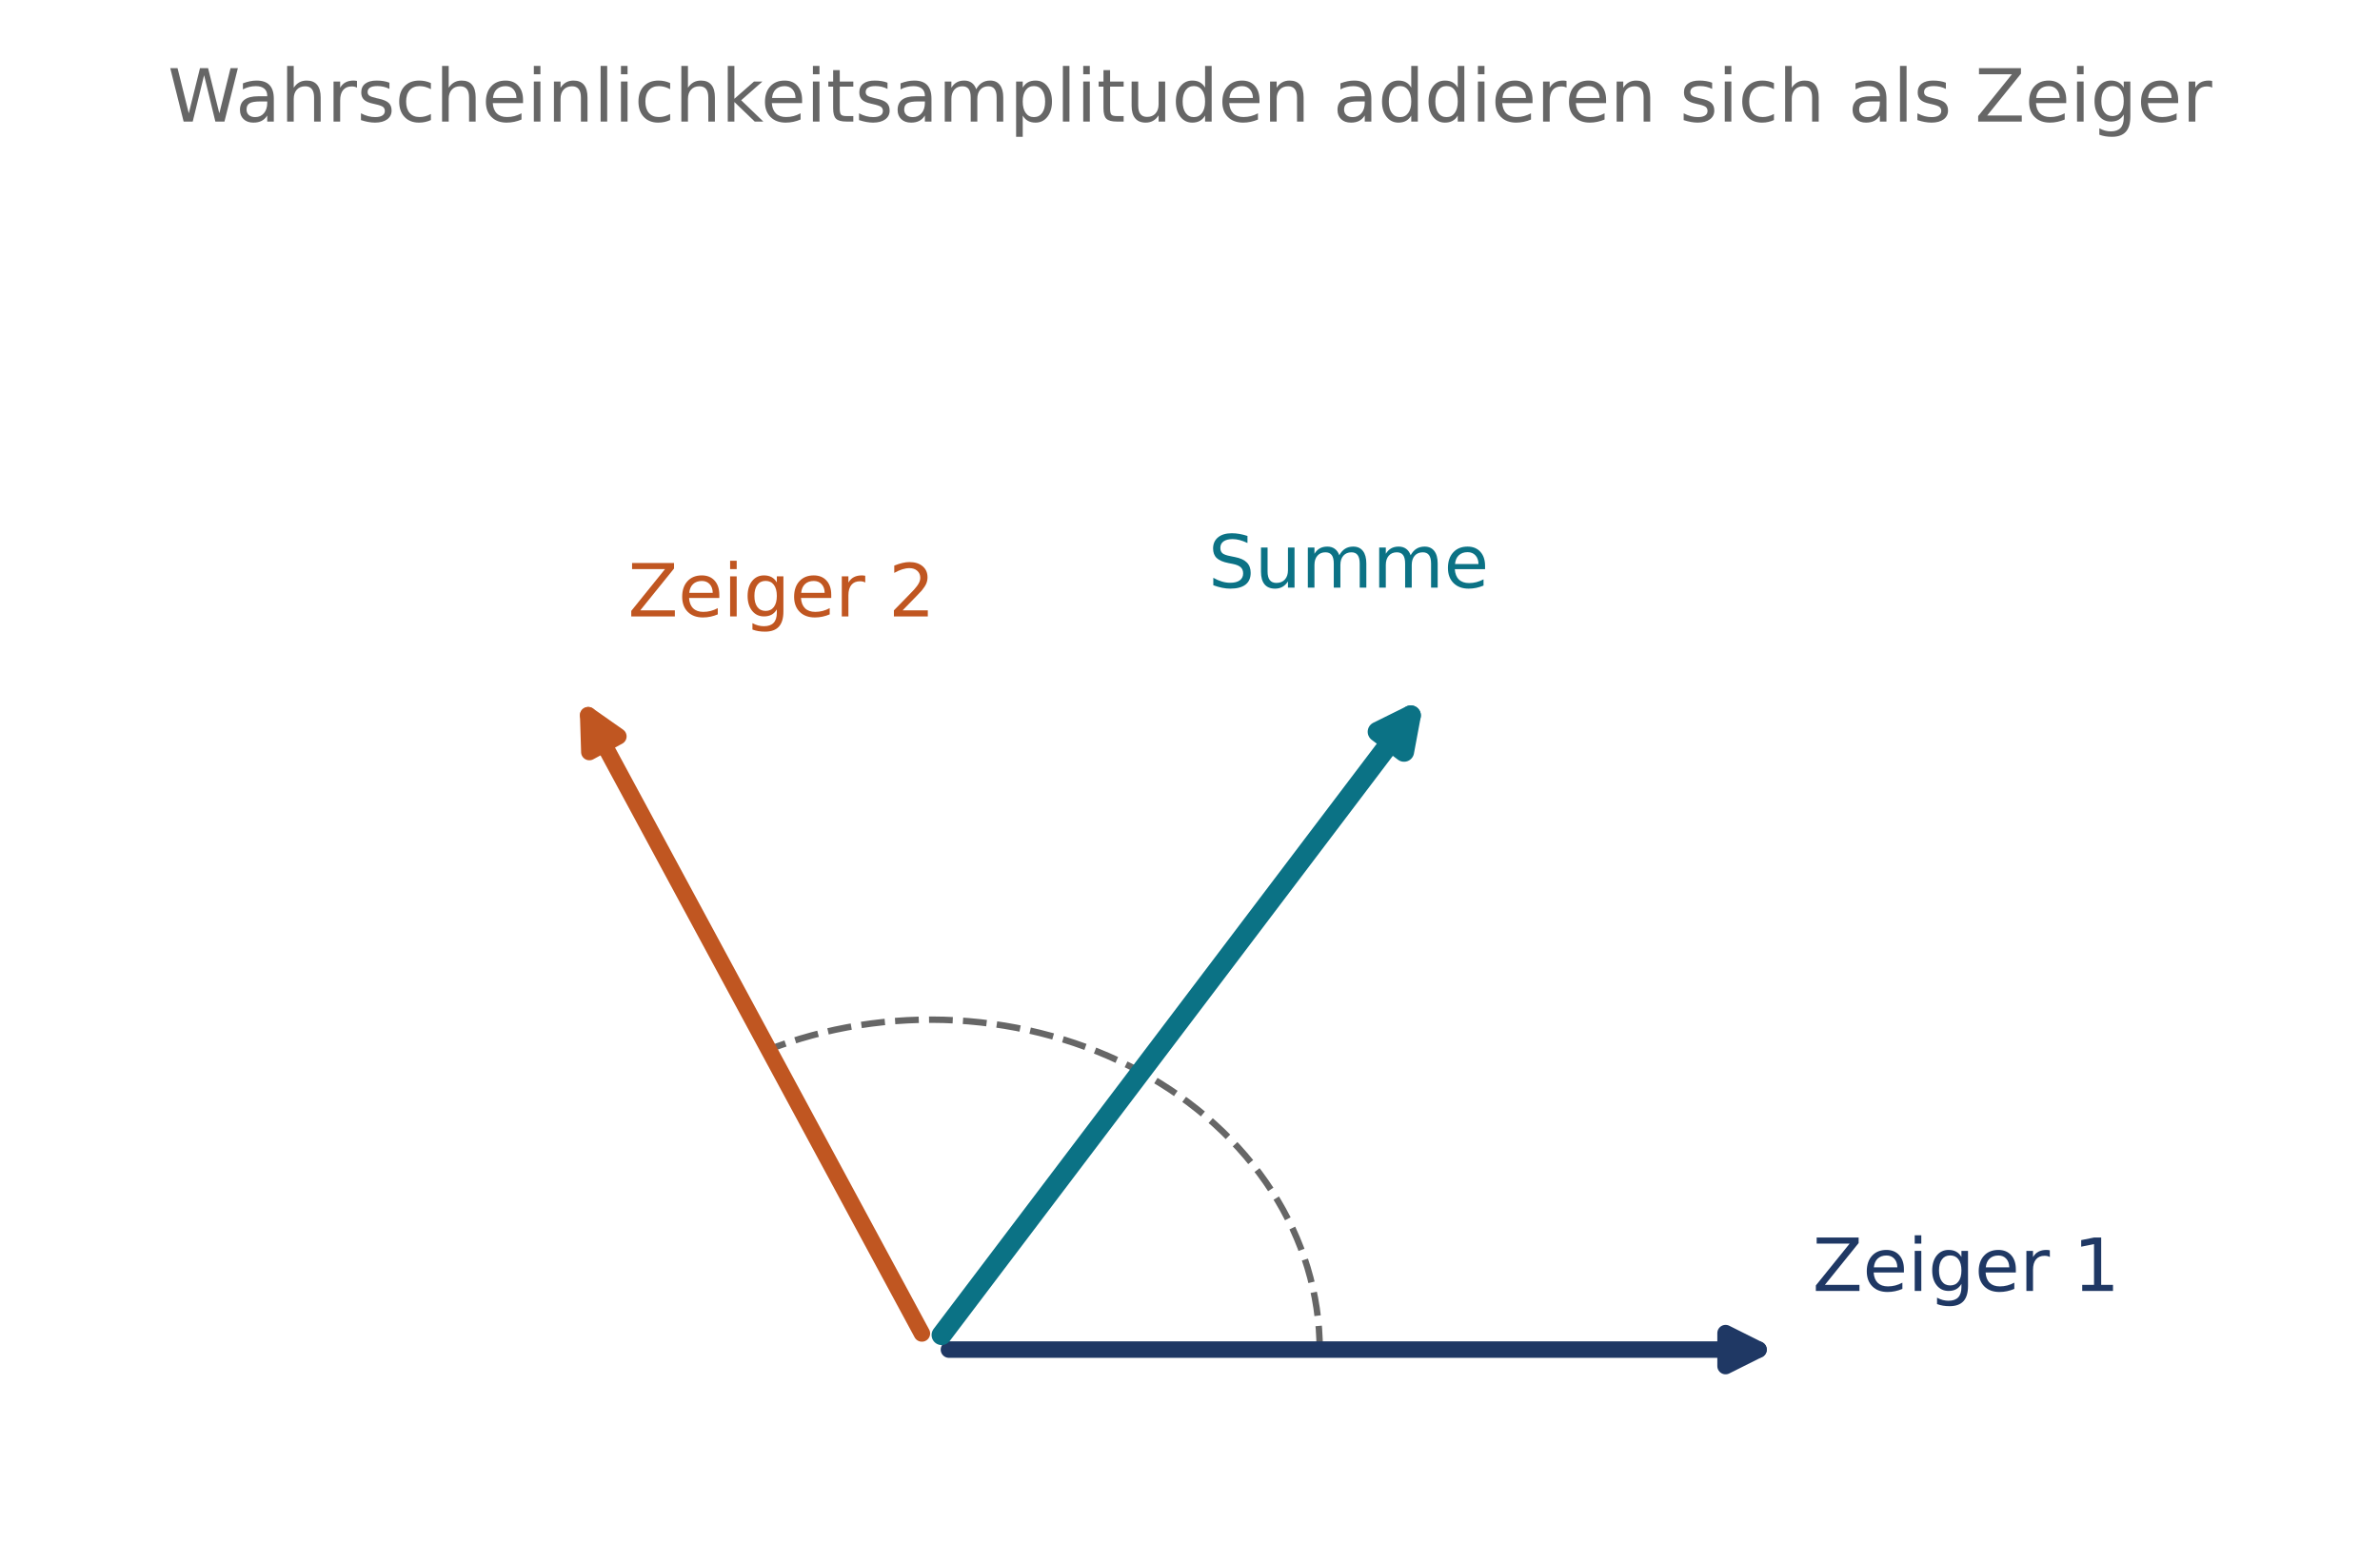
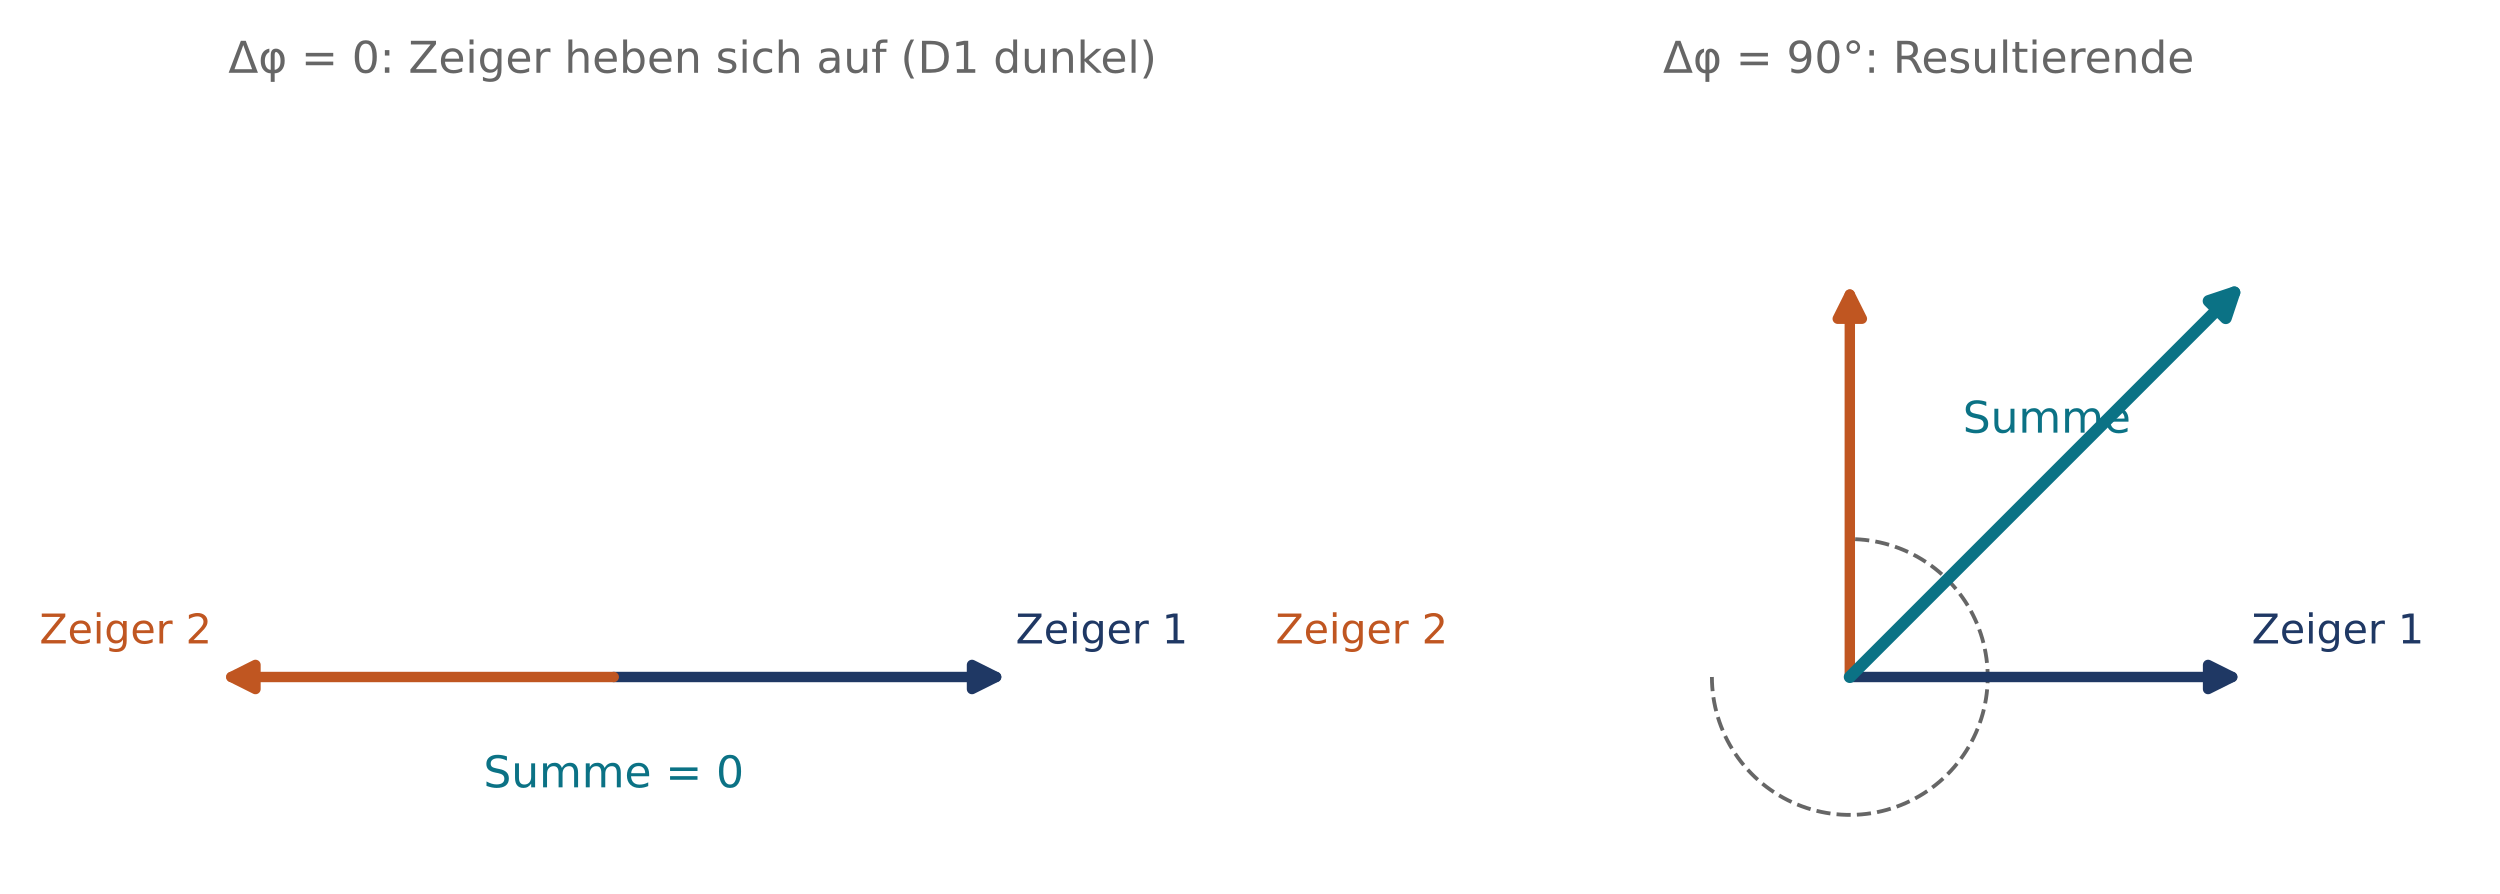
- <svg xmlns="http://www.w3.org/2000/svg" xmlns:xlink="http://www.w3.org/1999/xlink" width="259.92pt" height="170.623pt" viewBox="0 0 259.92 170.623" version="1.1">
+ <svg xmlns="http://www.w3.org/2000/svg" xmlns:xlink="http://www.w3.org/1999/xlink" width="456.16pt" height="163.079pt" viewBox="0 0 456.16 163.079" version="1.1">
  <defs>
    <style type="text/css">*{stroke-linejoin: round; stroke-linecap: butt}</style>
  </defs>
  <g id="figure_1">
    <g id="patch_1">
-       <path d="M -0 170.623  L 259.92 170.623  L 259.92 0  L -0 0  L -0 170.623  z " style="fill: none" />
+       <path d="M 0 163.079  L 456.16 163.079  L 456.16 0  L 0 0  L 0 163.079  z " style="fill: none" />
    </g>
    <g id="axes_1">
      <g id="patch_2">
-         <path d="M 144.125 147.407  C 144.125 141.348 142.323 135.386 138.886 130.074  C 135.45 124.762 130.488 120.27 124.463 117.014  C 118.437 113.759 111.539 111.844 104.41 111.448  C 97.281 111.052 90.147 112.186 83.672 114.747  " clip-path="url(#p60946eb931)" style="fill: none; stroke-dasharray: 2.59,1.12; stroke-dashoffset: 0; stroke: #666666; stroke-width: 0.7; stroke-linejoin: miter" />
+         <path d="M 86.82 123.526  C 86.82 123.526 86.82 123.526 86.82 123.526  " clip-path="url(#p01ea7395d0)" style="fill: none; stroke-dasharray: 2.59,1.12; stroke-dashoffset: 0; stroke: #666666; stroke-width: 0.7; stroke-linejoin: miter" />
      </g>
      <g id="patch_3">
-         <path d="M 103.634 147.407  Q 148.848 147.407 192.049 147.407  " style="fill: none; stroke: #1f3864; stroke-width: 1.8; stroke-linecap: round" />
-         <path d="M 188.449 145.607  L 192.049 147.407  L 188.449 149.207  z " style="fill: #1f3864; stroke: #1f3864; stroke-width: 1.8; stroke-linecap: round" />
+         <path d="M 111.983 123.526  Q 147.931 123.526 181.754 123.526  " style="fill: none; stroke: #1f3864; stroke-width: 1.9; stroke-linecap: round" />
+         <path d="M 177.354 121.326  L 181.754 123.526  L 177.354 125.726  z " style="fill: #1f3864; stroke: #1f3864; stroke-width: 1.9; stroke-linecap: round" />
      </g>
      <g id="patch_4">
-         <path d="M 100.68 145.645  Q 81.981 110.996 64.237 78.118  " style="fill: none; stroke: #c05621; stroke-width: 1.8; stroke-linecap: round" />
-         <path d="M 64.363 82.141  L 64.237 78.118  L 67.531 80.431  z " style="fill: #c05621; stroke: #c05621; stroke-width: 1.8; stroke-linecap: round" />
-       </g>
-       <g id="patch_5">
-         <path d="M 102.837 145.813  Q 129.198 110.998 154.073 78.144  " style="fill: none; stroke: #0b7285; stroke-width: 2.2; stroke-linecap: round" />
-         <path d="M 150.465 79.928  L 154.073 78.144  L 153.335 82.101  z " style="fill: #0b7285; stroke: #0b7285; stroke-width: 2.2; stroke-linecap: round" />
+         <path d="M 111.983 123.526  Q 76.036 123.526 42.213 123.526  " style="fill: none; stroke: #c05621; stroke-width: 1.9; stroke-linecap: round" />
+         <path d="M 46.613 125.726  L 42.213 123.526  L 46.613 121.326  z " style="fill: #c05621; stroke: #c05621; stroke-width: 1.9; stroke-linecap: round" />
      </g>
      <g id="text_1">
-         <g style="fill: #1f3864" transform="translate(197.9502 141.0003) scale(0.08 -0.08)">
-           <defs>
-             <path id="DejaVuSans-3d" d="M 359 4666  L 4025 4666  L 4025 4184  L 1075 531  L 4097 531  L 4097 0  L 288 0  L 288 481  L 3238 4134  L 359 4134  L 359 4666  z " transform="scale(0.015625)" />
-             <path id="DejaVuSans-48" d="M 3597 1894  L 3597 1613  L 953 1613  Q 991 1019 1311 708  Q 1631 397 2203 397  Q 2534 397 2845 478  Q 3156 559 3463 722  L 3463 178  Q 3153 47 2828 -22  Q 2503 -91 2169 -91  Q 1331 -91 842 396  Q 353 884 353 1716  Q 353 2575 817 3079  Q 1281 3584 2069 3584  Q 2775 3584 3186 3129  Q 3597 2675 3597 1894  z M 3022 2063  Q 3016 2534 2758 2815  Q 2500 3097 2075 3097  Q 1594 3097 1305 2825  Q 1016 2553 972 2059  L 3022 2063  z " transform="scale(0.015625)" />
-             <path id="DejaVuSans-4c" d="M 603 3500  L 1178 3500  L 1178 0  L 603 0  L 603 3500  z M 603 4863  L 1178 4863  L 1178 4134  L 603 4134  L 603 4863  z " transform="scale(0.015625)" />
-             <path id="DejaVuSans-4a" d="M 2906 1791  Q 2906 2416 2648 2759  Q 2391 3103 1925 3103  Q 1463 3103 1205 2759  Q 947 2416 947 1791  Q 947 1169 1205 825  Q 1463 481 1925 481  Q 2391 481 2648 825  Q 2906 1169 2906 1791  z M 3481 434  Q 3481 -459 3084 -895  Q 2688 -1331 1869 -1331  Q 1566 -1331 1297 -1286  Q 1028 -1241 775 -1147  L 775 -588  Q 1028 -725 1275 -790  Q 1522 -856 1778 -856  Q 2344 -856 2625 -561  Q 2906 -266 2906 331  L 2906 616  Q 2728 306 2450 153  Q 2172 0 1784 0  Q 1141 0 747 490  Q 353 981 353 1791  Q 353 2603 747 3093  Q 1141 3584 1784 3584  Q 2172 3584 2450 3431  Q 2728 3278 2906 2969  L 2906 3500  L 3481 3500  L 3481 434  z " transform="scale(0.015625)" />
-             <path id="DejaVuSans-55" d="M 2631 2963  Q 2534 3019 2420 3045  Q 2306 3072 2169 3072  Q 1681 3072 1420 2755  Q 1159 2438 1159 1844  L 1159 0  L 581 0  L 581 3500  L 1159 3500  L 1159 2956  Q 1341 3275 1631 3429  Q 1922 3584 2338 3584  Q 2397 3584 2469 3576  Q 2541 3569 2628 3553  L 2631 2963  z " transform="scale(0.015625)" />
-             <path id="DejaVuSans-3" transform="scale(0.015625)" />
-             <path id="DejaVuSans-14" d="M 794 531  L 1825 531  L 1825 4091  L 703 3866  L 703 4441  L 1819 4666  L 2450 4666  L 2450 531  L 3481 531  L 3481 0  L 794 0  L 794 531  z " transform="scale(0.015625)" />
-           </defs>
-           <use xlink:href="#DejaVuSans-3d" />
-           <use xlink:href="#DejaVuSans-48" transform="translate(68.5 0)" />
-           <use xlink:href="#DejaVuSans-4c" transform="translate(130.0312 0)" />
-           <use xlink:href="#DejaVuSans-4a" transform="translate(157.8125 0)" />
-           <use xlink:href="#DejaVuSans-48" transform="translate(221.2969 0)" />
-           <use xlink:href="#DejaVuSans-55" transform="translate(282.8281 0)" />
-           <use xlink:href="#DejaVuSans-3" transform="translate(323.9375 0)" />
-           <use xlink:href="#DejaVuSans-14" transform="translate(355.7188 0)" />
-         </g>
-       </g>
-       <g id="text_2">
-         <g style="fill: #c05621" transform="translate(68.58 67.32675) scale(0.08 -0.08)">
-           <defs>
-             <path id="DejaVuSans-15" d="M 1228 531  L 3431 531  L 3431 0  L 469 0  L 469 531  Q 828 903 1448 1529  Q 2069 2156 2228 2338  Q 2531 2678 2651 2914  Q 2772 3150 2772 3378  Q 2772 3750 2511 3984  Q 2250 4219 1831 4219  Q 1534 4219 1204 4116  Q 875 4013 500 3803  L 500 4441  Q 881 4594 1212 4672  Q 1544 4750 1819 4750  Q 2544 4750 2975 4387  Q 3406 4025 3406 3419  Q 3406 3131 3298 2873  Q 3191 2616 2906 2266  Q 2828 2175 2409 1742  Q 1991 1309 1228 531  z " transform="scale(0.015625)" />
-           </defs>
-           <use xlink:href="#DejaVuSans-3d" />
-           <use xlink:href="#DejaVuSans-48" transform="translate(68.5 0)" />
-           <use xlink:href="#DejaVuSans-4c" transform="translate(130.0312 0)" />
-           <use xlink:href="#DejaVuSans-4a" transform="translate(157.8125 0)" />
-           <use xlink:href="#DejaVuSans-48" transform="translate(221.2969 0)" />
-           <use xlink:href="#DejaVuSans-55" transform="translate(282.8281 0)" />
-           <use xlink:href="#DejaVuSans-3" transform="translate(323.9375 0)" />
-           <use xlink:href="#DejaVuSans-15" transform="translate(355.7188 0)" />
-         </g>
-       </g>
-       <g id="text_3">
-         <g style="fill: #0b7285" transform="translate(131.9543 64.17981) scale(0.08 -0.08)">
+         <g style="fill: #0b7285" transform="translate(88.2159 143.6566) scale(0.08 -0.08)">
          <defs>
            <path id="DejaVuSans-36" d="M 3425 4513  L 3425 3897  Q 3066 4069 2747 4153  Q 2428 4238 2131 4238  Q 1616 4238 1336 4038  Q 1056 3838 1056 3469  Q 1056 3159 1242 3001  Q 1428 2844 1947 2747  L 2328 2669  Q 3034 2534 3370 2195  Q 3706 1856 3706 1288  Q 3706 609 3251 259  Q 2797 -91 1919 -91  Q 1588 -91 1214 -16  Q 841 59 441 206  L 441 856  Q 825 641 1194 531  Q 1563 422 1919 422  Q 2459 422 2753 634  Q 3047 847 3047 1241  Q 3047 1584 2836 1778  Q 2625 1972 2144 2069  L 1759 2144  Q 1053 2284 737 2584  Q 422 2884 422 3419  Q 422 4038 858 4394  Q 1294 4750 2059 4750  Q 2388 4750 2728 4690  Q 3069 4631 3425 4513  z " transform="scale(0.015625)" />
            <path id="DejaVuSans-58" d="M 544 1381  L 544 3500  L 1119 3500  L 1119 1403  Q 1119 906 1312 657  Q 1506 409 1894 409  Q 2359 409 2629 706  Q 2900 1003 2900 1516  L 2900 3500  L 3475 3500  L 3475 0  L 2900 0  L 2900 538  Q 2691 219 2414 64  Q 2138 -91 1772 -91  Q 1169 -91 856 284  Q 544 659 544 1381  z M 1991 3584  L 1991 3584  z " transform="scale(0.015625)" />
            <path id="DejaVuSans-50" d="M 3328 2828  Q 3544 3216 3844 3400  Q 4144 3584 4550 3584  Q 5097 3584 5394 3201  Q 5691 2819 5691 2113  L 5691 0  L 5113 0  L 5113 2094  Q 5113 2597 4934 2840  Q 4756 3084 4391 3084  Q 3944 3084 3684 2787  Q 3425 2491 3425 1978  L 3425 0  L 2847 0  L 2847 2094  Q 2847 2600 2669 2842  Q 2491 3084 2119 3084  Q 1678 3084 1418 2786  Q 1159 2488 1159 1978  L 1159 0  L 581 0  L 581 3500  L 1159 3500  L 1159 2956  Q 1356 3278 1631 3431  Q 1906 3584 2284 3584  Q 2666 3584 2933 3390  Q 3200 3197 3328 2828  z " transform="scale(0.015625)" />
+             <path id="DejaVuSans-48" d="M 3597 1894  L 3597 1613  L 953 1613  Q 991 1019 1311 708  Q 1631 397 2203 397  Q 2534 397 2845 478  Q 3156 559 3463 722  L 3463 178  Q 3153 47 2828 -22  Q 2503 -91 2169 -91  Q 1331 -91 842 396  Q 353 884 353 1716  Q 353 2575 817 3079  Q 1281 3584 2069 3584  Q 2775 3584 3186 3129  Q 3597 2675 3597 1894  z M 3022 2063  Q 3016 2534 2758 2815  Q 2500 3097 2075 3097  Q 1594 3097 1305 2825  Q 1016 2553 972 2059  L 3022 2063  z " transform="scale(0.015625)" />
+             <path id="DejaVuSans-3" transform="scale(0.015625)" />
+             <path id="DejaVuSans-20" d="M 678 2906  L 4684 2906  L 4684 2381  L 678 2381  L 678 2906  z M 678 1631  L 4684 1631  L 4684 1100  L 678 1100  L 678 1631  z " transform="scale(0.015625)" />
+             <path id="DejaVuSans-13" d="M 2034 4250  Q 1547 4250 1301 3770  Q 1056 3291 1056 2328  Q 1056 1369 1301 889  Q 1547 409 2034 409  Q 2525 409 2770 889  Q 3016 1369 3016 2328  Q 3016 3291 2770 3770  Q 2525 4250 2034 4250  z M 2034 4750  Q 2819 4750 3233 4129  Q 3647 3509 3647 2328  Q 3647 1150 3233 529  Q 2819 -91 2034 -91  Q 1250 -91 836 529  Q 422 1150 422 2328  Q 422 3509 836 4129  Q 1250 4750 2034 4750  z " transform="scale(0.015625)" />
          </defs>
          <use xlink:href="#DejaVuSans-36" />
          <use xlink:href="#DejaVuSans-58" transform="translate(63.48438 0)" />
          <use xlink:href="#DejaVuSans-50" transform="translate(126.8594 0)" />
          <use xlink:href="#DejaVuSans-50" transform="translate(224.2656 0)" />
          <use xlink:href="#DejaVuSans-48" transform="translate(321.6719 0)" />
+           <use xlink:href="#DejaVuSans-3" transform="translate(383.2031 0)" />
+           <use xlink:href="#DejaVuSans-20" transform="translate(414.9844 0)" />
+           <use xlink:href="#DejaVuSans-3" transform="translate(498.7812 0)" />
+           <use xlink:href="#DejaVuSans-13" transform="translate(530.5625 0)" />
+         </g>
+       </g>
+       <g id="text_2">
+         <g style="fill: #1f3864" transform="translate(185.316 117.4107) scale(0.075 -0.075)">
+           <defs>
+             <path id="DejaVuSans-3d" d="M 359 4666  L 4025 4666  L 4025 4184  L 1075 531  L 4097 531  L 4097 0  L 288 0  L 288 481  L 3238 4134  L 359 4134  L 359 4666  z " transform="scale(0.015625)" />
+             <path id="DejaVuSans-4c" d="M 603 3500  L 1178 3500  L 1178 0  L 603 0  L 603 3500  z M 603 4863  L 1178 4863  L 1178 4134  L 603 4134  L 603 4863  z " transform="scale(0.015625)" />
+             <path id="DejaVuSans-4a" d="M 2906 1791  Q 2906 2416 2648 2759  Q 2391 3103 1925 3103  Q 1463 3103 1205 2759  Q 947 2416 947 1791  Q 947 1169 1205 825  Q 1463 481 1925 481  Q 2391 481 2648 825  Q 2906 1169 2906 1791  z M 3481 434  Q 3481 -459 3084 -895  Q 2688 -1331 1869 -1331  Q 1566 -1331 1297 -1286  Q 1028 -1241 775 -1147  L 775 -588  Q 1028 -725 1275 -790  Q 1522 -856 1778 -856  Q 2344 -856 2625 -561  Q 2906 -266 2906 331  L 2906 616  Q 2728 306 2450 153  Q 2172 0 1784 0  Q 1141 0 747 490  Q 353 981 353 1791  Q 353 2603 747 3093  Q 1141 3584 1784 3584  Q 2172 3584 2450 3431  Q 2728 3278 2906 2969  L 2906 3500  L 3481 3500  L 3481 434  z " transform="scale(0.015625)" />
+             <path id="DejaVuSans-55" d="M 2631 2963  Q 2534 3019 2420 3045  Q 2306 3072 2169 3072  Q 1681 3072 1420 2755  Q 1159 2438 1159 1844  L 1159 0  L 581 0  L 581 3500  L 1159 3500  L 1159 2956  Q 1341 3275 1631 3429  Q 1922 3584 2338 3584  Q 2397 3584 2469 3576  Q 2541 3569 2628 3553  L 2631 2963  z " transform="scale(0.015625)" />
+             <path id="DejaVuSans-14" d="M 794 531  L 1825 531  L 1825 4091  L 703 3866  L 703 4441  L 1819 4666  L 2450 4666  L 2450 531  L 3481 531  L 3481 0  L 794 0  L 794 531  z " transform="scale(0.015625)" />
+           </defs>
+           <use xlink:href="#DejaVuSans-3d" />
+           <use xlink:href="#DejaVuSans-48" transform="translate(68.5 0)" />
+           <use xlink:href="#DejaVuSans-4c" transform="translate(130.0312 0)" />
+           <use xlink:href="#DejaVuSans-4a" transform="translate(157.8125 0)" />
+           <use xlink:href="#DejaVuSans-48" transform="translate(221.2969 0)" />
+           <use xlink:href="#DejaVuSans-55" transform="translate(282.8281 0)" />
+           <use xlink:href="#DejaVuSans-3" transform="translate(323.9375 0)" />
+           <use xlink:href="#DejaVuSans-14" transform="translate(355.7188 0)" />
+         </g>
+       </g>
+       <g id="text_3">
+         <g style="fill: #c05621" transform="translate(7.2 117.4107) scale(0.075 -0.075)">
+           <defs>
+             <path id="DejaVuSans-15" d="M 1228 531  L 3431 531  L 3431 0  L 469 0  L 469 531  Q 828 903 1448 1529  Q 2069 2156 2228 2338  Q 2531 2678 2651 2914  Q 2772 3150 2772 3378  Q 2772 3750 2511 3984  Q 2250 4219 1831 4219  Q 1534 4219 1204 4116  Q 875 4013 500 3803  L 500 4441  Q 881 4594 1212 4672  Q 1544 4750 1819 4750  Q 2544 4750 2975 4387  Q 3406 4025 3406 3419  Q 3406 3131 3298 2873  Q 3191 2616 2906 2266  Q 2828 2175 2409 1742  Q 1991 1309 1228 531  z " transform="scale(0.015625)" />
+           </defs>
+           <use xlink:href="#DejaVuSans-3d" />
+           <use xlink:href="#DejaVuSans-48" transform="translate(68.5 0)" />
+           <use xlink:href="#DejaVuSans-4c" transform="translate(130.0312 0)" />
+           <use xlink:href="#DejaVuSans-4a" transform="translate(157.8125 0)" />
+           <use xlink:href="#DejaVuSans-48" transform="translate(221.2969 0)" />
+           <use xlink:href="#DejaVuSans-55" transform="translate(282.8281 0)" />
+           <use xlink:href="#DejaVuSans-3" transform="translate(323.9375 0)" />
+           <use xlink:href="#DejaVuSans-15" transform="translate(355.7188 0)" />
        </g>
      </g>
      <g id="text_4">
-         <g style="fill: #666666" transform="translate(18.32812 13.27875) scale(0.08 -0.08)">
-           <defs>
-             <path id="DejaVuSans-3a" d="M 213 4666  L 850 4666  L 1831 722  L 2809 4666  L 3519 4666  L 4500 722  L 5478 4666  L 6119 4666  L 4947 0  L 4153 0  L 3169 4050  L 2175 0  L 1381 0  L 213 4666  z " transform="scale(0.015625)" />
-             <path id="DejaVuSans-44" d="M 2194 1759  Q 1497 1759 1228 1600  Q 959 1441 959 1056  Q 959 750 1161 570  Q 1363 391 1709 391  Q 2188 391 2477 730  Q 2766 1069 2766 1631  L 2766 1759  L 2194 1759  z M 3341 1997  L 3341 0  L 2766 0  L 2766 531  Q 2569 213 2275 61  Q 1981 -91 1556 -91  Q 1019 -91 701 211  Q 384 513 384 1019  Q 384 1609 779 1909  Q 1175 2209 1959 2209  L 2766 2209  L 2766 2266  Q 2766 2663 2505 2880  Q 2244 3097 1772 3097  Q 1472 3097 1187 3025  Q 903 2953 641 2809  L 641 3341  Q 956 3463 1253 3523  Q 1550 3584 1831 3584  Q 2591 3584 2966 3190  Q 3341 2797 3341 1997  z " transform="scale(0.015625)" />
+         <g style="fill: #666666" transform="translate(41.65797 13.27875) scale(0.08 -0.08)">
+           <defs>
+             <path id="DejaVuSans-329" d="M 2188 4044  L 906 525  L 3472 525  L 2188 4044  z M 50 0  L 1831 4666  L 2547 4666  L 4325 0  L 50 0  z " transform="scale(0.015625)" />
+             <path id="DejaVuSans-35a" d="M 2591 3034  Q 2388 3034 2388 2581  L 2388 438  Q 2684 438 2981 763  Q 3247 1053 3247 1750  Q 3247 2400 2978 2750  Q 2759 3034 2591 3034  z M 2591 3525  Q 3028 3525 3425 3113  Q 3853 2672 3853 1750  Q 3853 903 3425 400  Q 3022 -75 2388 -75  L 2388 -1331  L 1816 -1331  L 1816 -78  Q 1194 -78 775 400  Q 350 888 350 1747  Q 350 2641 775 3097  Q 1094 3438 1613 3525  L 1613 3016  Q 1406 2944 1225 2700  Q 956 2341 956 1747  Q 956 1116 1225 756  Q 1466 434 1816 434  L 1816 2581  Q 1816 3525 2591 3525  z " transform="scale(0.015625)" />
+             <path id="DejaVuSans-1d" d="M 750 794  L 1409 794  L 1409 0  L 750 0  L 750 794  z M 750 3309  L 1409 3309  L 1409 2516  L 750 2516  L 750 3309  z " transform="scale(0.015625)" />
            <path id="DejaVuSans-4b" d="M 3513 2113  L 3513 0  L 2938 0  L 2938 2094  Q 2938 2591 2744 2837  Q 2550 3084 2163 3084  Q 1697 3084 1428 2787  Q 1159 2491 1159 1978  L 1159 0  L 581 0  L 581 4863  L 1159 4863  L 1159 2956  Q 1366 3272 1645 3428  Q 1925 3584 2291 3584  Q 2894 3584 3203 3211  Q 3513 2838 3513 2113  z " transform="scale(0.015625)" />
+             <path id="DejaVuSans-45" d="M 3116 1747  Q 3116 2381 2855 2742  Q 2594 3103 2138 3103  Q 1681 3103 1420 2742  Q 1159 2381 1159 1747  Q 1159 1113 1420 752  Q 1681 391 2138 391  Q 2594 391 2855 752  Q 3116 1113 3116 1747  z M 1159 2969  Q 1341 3281 1617 3432  Q 1894 3584 2278 3584  Q 2916 3584 3314 3078  Q 3713 2572 3713 1747  Q 3713 922 3314 415  Q 2916 -91 2278 -91  Q 1894 -91 1617 61  Q 1341 213 1159 525  L 1159 0  L 581 0  L 581 4863  L 1159 4863  L 1159 2969  z " transform="scale(0.015625)" />
+             <path id="DejaVuSans-51" d="M 3513 2113  L 3513 0  L 2938 0  L 2938 2094  Q 2938 2591 2744 2837  Q 2550 3084 2163 3084  Q 1697 3084 1428 2787  Q 1159 2491 1159 1978  L 1159 0  L 581 0  L 581 3500  L 1159 3500  L 1159 2956  Q 1366 3272 1645 3428  Q 1925 3584 2291 3584  Q 2894 3584 3203 3211  Q 3513 2838 3513 2113  z " transform="scale(0.015625)" />
            <path id="DejaVuSans-56" d="M 2834 3397  L 2834 2853  Q 2591 2978 2328 3040  Q 2066 3103 1784 3103  Q 1356 3103 1142 2972  Q 928 2841 928 2578  Q 928 2378 1081 2264  Q 1234 2150 1697 2047  L 1894 2003  Q 2506 1872 2764 1633  Q 3022 1394 3022 966  Q 3022 478 2636 193  Q 2250 -91 1575 -91  Q 1294 -91 989 -36  Q 684 19 347 128  L 347 722  Q 666 556 975 473  Q 1284 391 1588 391  Q 1994 391 2212 530  Q 2431 669 2431 922  Q 2431 1156 2273 1281  Q 2116 1406 1581 1522  L 1381 1569  Q 847 1681 609 1914  Q 372 2147 372 2553  Q 372 3047 722 3315  Q 1072 3584 1716 3584  Q 2034 3584 2315 3537  Q 2597 3491 2834 3397  z " transform="scale(0.015625)" />
            <path id="DejaVuSans-46" d="M 3122 3366  L 3122 2828  Q 2878 2963 2633 3030  Q 2388 3097 2138 3097  Q 1578 3097 1268 2742  Q 959 2388 959 1747  Q 959 1106 1268 751  Q 1578 397 2138 397  Q 2388 397 2633 464  Q 2878 531 3122 666  L 3122 134  Q 2881 22 2623 -34  Q 2366 -91 2075 -91  Q 1284 -91 818 406  Q 353 903 353 1747  Q 353 2603 823 3093  Q 1294 3584 2113 3584  Q 2378 3584 2631 3529  Q 2884 3475 3122 3366  z " transform="scale(0.015625)" />
-             <path id="DejaVuSans-51" d="M 3513 2113  L 3513 0  L 2938 0  L 2938 2094  Q 2938 2591 2744 2837  Q 2550 3084 2163 3084  Q 1697 3084 1428 2787  Q 1159 2491 1159 1978  L 1159 0  L 581 0  L 581 3500  L 1159 3500  L 1159 2956  Q 1366 3272 1645 3428  Q 1925 3584 2291 3584  Q 2894 3584 3203 3211  Q 3513 2838 3513 2113  z " transform="scale(0.015625)" />
+             <path id="DejaVuSans-44" d="M 2194 1759  Q 1497 1759 1228 1600  Q 959 1441 959 1056  Q 959 750 1161 570  Q 1363 391 1709 391  Q 2188 391 2477 730  Q 2766 1069 2766 1631  L 2766 1759  L 2194 1759  z M 3341 1997  L 3341 0  L 2766 0  L 2766 531  Q 2569 213 2275 61  Q 1981 -91 1556 -91  Q 1019 -91 701 211  Q 384 513 384 1019  Q 384 1609 779 1909  Q 1175 2209 1959 2209  L 2766 2209  L 2766 2266  Q 2766 2663 2505 2880  Q 2244 3097 1772 3097  Q 1472 3097 1187 3025  Q 903 2953 641 2809  L 641 3341  Q 956 3463 1253 3523  Q 1550 3584 1831 3584  Q 2591 3584 2966 3190  Q 3341 2797 3341 1997  z " transform="scale(0.015625)" />
+             <path id="DejaVuSans-49" d="M 2375 4863  L 2375 4384  L 1825 4384  Q 1516 4384 1395 4259  Q 1275 4134 1275 3809  L 1275 3500  L 2222 3500  L 2222 3053  L 1275 3053  L 1275 0  L 697 0  L 697 3053  L 147 3053  L 147 3500  L 697 3500  L 697 3744  Q 697 4328 969 4595  Q 1241 4863 1831 4863  L 2375 4863  z " transform="scale(0.015625)" />
+             <path id="DejaVuSans-b" d="M 1984 4856  Q 1566 4138 1362 3434  Q 1159 2731 1159 2009  Q 1159 1288 1364 580  Q 1569 -128 1984 -844  L 1484 -844  Q 1016 -109 783 600  Q 550 1309 550 2009  Q 550 2706 781 3412  Q 1013 4119 1484 4856  L 1984 4856  z " transform="scale(0.015625)" />
+             <path id="DejaVuSans-27" d="M 1259 4147  L 1259 519  L 2022 519  Q 2988 519 3436 956  Q 3884 1394 3884 2338  Q 3884 3275 3436 3711  Q 2988 4147 2022 4147  L 1259 4147  z M 628 4666  L 1925 4666  Q 3281 4666 3915 4102  Q 4550 3538 4550 2338  Q 4550 1131 3912 565  Q 3275 0 1925 0  L 628 0  L 628 4666  z " transform="scale(0.015625)" />
+             <path id="DejaVuSans-47" d="M 2906 2969  L 2906 4863  L 3481 4863  L 3481 0  L 2906 0  L 2906 525  Q 2725 213 2448 61  Q 2172 -91 1784 -91  Q 1150 -91 751 415  Q 353 922 353 1747  Q 353 2572 751 3078  Q 1150 3584 1784 3584  Q 2172 3584 2448 3432  Q 2725 3281 2906 2969  z M 947 1747  Q 947 1113 1208 752  Q 1469 391 1925 391  Q 2381 391 2643 752  Q 2906 1113 2906 1747  Q 2906 2381 2643 2742  Q 2381 3103 1925 3103  Q 1469 3103 1208 2742  Q 947 2381 947 1747  z " transform="scale(0.015625)" />
+             <path id="DejaVuSans-4e" d="M 581 4863  L 1159 4863  L 1159 1991  L 2875 3500  L 3609 3500  L 1753 1863  L 3688 0  L 2938 0  L 1159 1709  L 1159 0  L 581 0  L 581 4863  z " transform="scale(0.015625)" />
            <path id="DejaVuSans-4f" d="M 603 4863  L 1178 4863  L 1178 0  L 603 0  L 603 4863  z " transform="scale(0.015625)" />
-             <path id="DejaVuSans-4e" d="M 581 4863  L 1159 4863  L 1159 1991  L 2875 3500  L 3609 3500  L 1753 1863  L 3688 0  L 2938 0  L 1159 1709  L 1159 0  L 581 0  L 581 4863  z " transform="scale(0.015625)" />
+             <path id="DejaVuSans-c" d="M 513 4856  L 1013 4856  Q 1481 4119 1714 3412  Q 1947 2706 1947 2009  Q 1947 1309 1714 600  Q 1481 -109 1013 -844  L 513 -844  Q 928 -128 1133 580  Q 1338 1288 1338 2009  Q 1338 2731 1133 3434  Q 928 4138 513 4856  z " transform="scale(0.015625)" />
+           </defs>
+           <use xlink:href="#DejaVuSans-329" />
+           <use xlink:href="#DejaVuSans-35a" transform="translate(68.40625 0)" />
+           <use xlink:href="#DejaVuSans-3" transform="translate(134.375 0)" />
+           <use xlink:href="#DejaVuSans-20" transform="translate(166.1562 0)" />
+           <use xlink:href="#DejaVuSans-3" transform="translate(249.9531 0)" />
+           <use xlink:href="#DejaVuSans-13" transform="translate(281.7344 0)" />
+           <use xlink:href="#DejaVuSans-1d" transform="translate(345.3594 0)" />
+           <use xlink:href="#DejaVuSans-3" transform="translate(379.0469 0)" />
+           <use xlink:href="#DejaVuSans-3d" transform="translate(410.8281 0)" />
+           <use xlink:href="#DejaVuSans-48" transform="translate(479.3281 0)" />
+           <use xlink:href="#DejaVuSans-4c" transform="translate(540.8594 0)" />
+           <use xlink:href="#DejaVuSans-4a" transform="translate(568.6406 0)" />
+           <use xlink:href="#DejaVuSans-48" transform="translate(632.125 0)" />
+           <use xlink:href="#DejaVuSans-55" transform="translate(693.6562 0)" />
+           <use xlink:href="#DejaVuSans-3" transform="translate(734.7656 0)" />
+           <use xlink:href="#DejaVuSans-4b" transform="translate(766.5469 0)" />
+           <use xlink:href="#DejaVuSans-48" transform="translate(829.9219 0)" />
+           <use xlink:href="#DejaVuSans-45" transform="translate(891.4531 0)" />
+           <use xlink:href="#DejaVuSans-48" transform="translate(954.9375 0)" />
+           <use xlink:href="#DejaVuSans-51" transform="translate(1016.469 0)" />
+           <use xlink:href="#DejaVuSans-3" transform="translate(1079.844 0)" />
+           <use xlink:href="#DejaVuSans-56" transform="translate(1111.625 0)" />
+           <use xlink:href="#DejaVuSans-4c" transform="translate(1163.719 0)" />
+           <use xlink:href="#DejaVuSans-46" transform="translate(1191.5 0)" />
+           <use xlink:href="#DejaVuSans-4b" transform="translate(1246.484 0)" />
+           <use xlink:href="#DejaVuSans-3" transform="translate(1309.859 0)" />
+           <use xlink:href="#DejaVuSans-44" transform="translate(1341.641 0)" />
+           <use xlink:href="#DejaVuSans-58" transform="translate(1402.922 0)" />
+           <use xlink:href="#DejaVuSans-49" transform="translate(1466.297 0)" />
+           <use xlink:href="#DejaVuSans-3" transform="translate(1501.5 0)" />
+           <use xlink:href="#DejaVuSans-b" transform="translate(1533.281 0)" />
+           <use xlink:href="#DejaVuSans-27" transform="translate(1572.297 0)" />
+           <use xlink:href="#DejaVuSans-14" transform="translate(1649.297 0)" />
+           <use xlink:href="#DejaVuSans-3" transform="translate(1712.922 0)" />
+           <use xlink:href="#DejaVuSans-47" transform="translate(1744.703 0)" />
+           <use xlink:href="#DejaVuSans-58" transform="translate(1808.188 0)" />
+           <use xlink:href="#DejaVuSans-51" transform="translate(1871.562 0)" />
+           <use xlink:href="#DejaVuSans-4e" transform="translate(1934.938 0)" />
+           <use xlink:href="#DejaVuSans-48" transform="translate(1989.281 0)" />
+           <use xlink:href="#DejaVuSans-4f" transform="translate(2050.812 0)" />
+           <use xlink:href="#DejaVuSans-c" transform="translate(2078.594 0)" />
+         </g>
+       </g>
+     </g>
+     <g id="axes_2">
+       <g id="patch_5">
+         <path d="M 312.36 123.526  C 312.36 128.502 313.836 133.368 316.601 137.506  C 319.366 141.644 323.296 144.87 327.894 146.774  C 332.491 148.678 337.552 149.177 342.432 148.206  C 347.313 147.235 351.798 144.838 355.316 141.319  C 358.835 137.8 361.232 133.316 362.203 128.435  C 363.174 123.555 362.675 118.494 360.771 113.897  C 358.867 109.299 355.641 105.368 351.503 102.604  C 347.366 99.839 342.5 98.363 337.523 98.363  " clip-path="url(#pacfcdc12c8)" style="fill: none; stroke-dasharray: 2.59,1.12; stroke-dashoffset: 0; stroke: #666666; stroke-width: 0.7; stroke-linejoin: miter" />
+       </g>
+       <g id="patch_6">
+         <path d="M 337.523 123.526  Q 373.471 123.526 407.294 123.526  " style="fill: none; stroke: #1f3864; stroke-width: 1.9; stroke-linecap: round" />
+         <path d="M 402.894 121.326  L 407.294 123.526  L 402.894 125.726  z " style="fill: #1f3864; stroke: #1f3864; stroke-width: 1.9; stroke-linecap: round" />
+       </g>
+       <g id="patch_7">
+         <path d="M 337.523 123.526  Q 337.523 87.579 337.523 53.756  " style="fill: none; stroke: #c05621; stroke-width: 1.9; stroke-linecap: round" />
+         <path d="M 335.323 58.156  L 337.523 53.756  L 339.723 58.156  z " style="fill: #c05621; stroke: #c05621; stroke-width: 1.9; stroke-linecap: round" />
+       </g>
+       <g id="patch_8">
+         <path d="M 337.523 123.526  Q 373.471 87.579 407.679 53.371  " style="fill: none; stroke: #0b7285; stroke-width: 2.2; stroke-linecap: round" />
+         <path d="M 403.012 54.926  L 407.679 53.371  L 406.123 58.038  z " style="fill: #0b7285; stroke: #0b7285; stroke-width: 2.2; stroke-linecap: round" />
+       </g>
+       <g id="text_5">
+         <g style="fill: #0b7285" transform="translate(358.1426 78.95137) scale(0.08 -0.08)">
+           <use xlink:href="#DejaVuSans-36" />
+           <use xlink:href="#DejaVuSans-58" transform="translate(63.48438 0)" />
+           <use xlink:href="#DejaVuSans-50" transform="translate(126.8594 0)" />
+           <use xlink:href="#DejaVuSans-50" transform="translate(224.2656 0)" />
+           <use xlink:href="#DejaVuSans-48" transform="translate(321.6719 0)" />
+         </g>
+       </g>
+       <g id="text_6">
+         <g style="fill: #1f3864" transform="translate(410.856 117.4107) scale(0.075 -0.075)">
+           <use xlink:href="#DejaVuSans-3d" />
+           <use xlink:href="#DejaVuSans-48" transform="translate(68.5 0)" />
+           <use xlink:href="#DejaVuSans-4c" transform="translate(130.0312 0)" />
+           <use xlink:href="#DejaVuSans-4a" transform="translate(157.8125 0)" />
+           <use xlink:href="#DejaVuSans-48" transform="translate(221.2969 0)" />
+           <use xlink:href="#DejaVuSans-55" transform="translate(282.8281 0)" />
+           <use xlink:href="#DejaVuSans-3" transform="translate(323.9375 0)" />
+           <use xlink:href="#DejaVuSans-14" transform="translate(355.7188 0)" />
+         </g>
+       </g>
+       <g id="text_7">
+         <g style="fill: #c05621" transform="translate(232.74 117.4107) scale(0.075 -0.075)">
+           <use xlink:href="#DejaVuSans-3d" />
+           <use xlink:href="#DejaVuSans-48" transform="translate(68.5 0)" />
+           <use xlink:href="#DejaVuSans-4c" transform="translate(130.0312 0)" />
+           <use xlink:href="#DejaVuSans-4a" transform="translate(157.8125 0)" />
+           <use xlink:href="#DejaVuSans-48" transform="translate(221.2969 0)" />
+           <use xlink:href="#DejaVuSans-55" transform="translate(282.8281 0)" />
+           <use xlink:href="#DejaVuSans-3" transform="translate(323.9375 0)" />
+           <use xlink:href="#DejaVuSans-15" transform="translate(355.7188 0)" />
+         </g>
+       </g>
+       <g id="text_8">
+         <g style="fill: #666666" transform="translate(303.4392 13.27875) scale(0.08 -0.08)">
+           <defs>
+             <path id="DejaVuSans-1c" d="M 703 97  L 703 672  Q 941 559 1184 500  Q 1428 441 1663 441  Q 2288 441 2617 861  Q 2947 1281 2994 2138  Q 2813 1869 2534 1725  Q 2256 1581 1919 1581  Q 1219 1581 811 2004  Q 403 2428 403 3163  Q 403 3881 828 4315  Q 1253 4750 1959 4750  Q 2769 4750 3195 4129  Q 3622 3509 3622 2328  Q 3622 1225 3098 567  Q 2575 -91 1691 -91  Q 1453 -91 1209 -44  Q 966 3 703 97  z M 1959 2075  Q 2384 2075 2632 2365  Q 2881 2656 2881 3163  Q 2881 3666 2632 3958  Q 2384 4250 1959 4250  Q 1534 4250 1286 3958  Q 1038 3666 1038 3163  Q 1038 2656 1286 2365  Q 1534 2075 1959 2075  z " transform="scale(0.015625)" />
+             <path id="DejaVuSans-72" d="M 1600 4347  Q 1350 4347 1178 4173  Q 1006 4000 1006 3750  Q 1006 3503 1178 3333  Q 1350 3163 1600 3163  Q 1850 3163 2022 3333  Q 2194 3503 2194 3750  Q 2194 3997 2020 4172  Q 1847 4347 1600 4347  z M 1600 4750  Q 1800 4750 1984 4673  Q 2169 4597 2303 4453  Q 2447 4313 2519 4134  Q 2591 3956 2591 3750  Q 2591 3338 2302 3052  Q 2013 2766 1594 2766  Q 1172 2766 890 3047  Q 609 3328 609 3750  Q 609 4169 896 4459  Q 1184 4750 1600 4750  z " transform="scale(0.015625)" />
+             <path id="DejaVuSans-35" d="M 2841 2188  Q 3044 2119 3236 1894  Q 3428 1669 3622 1275  L 4263 0  L 3584 0  L 2988 1197  Q 2756 1666 2539 1819  Q 2322 1972 1947 1972  L 1259 1972  L 1259 0  L 628 0  L 628 4666  L 2053 4666  Q 2853 4666 3247 4331  Q 3641 3997 3641 3322  Q 3641 2881 3436 2590  Q 3231 2300 2841 2188  z M 1259 4147  L 1259 2491  L 2053 2491  Q 2509 2491 2742 2702  Q 2975 2913 2975 3322  Q 2975 3731 2742 3939  Q 2509 4147 2053 4147  L 1259 4147  z " transform="scale(0.015625)" />
            <path id="DejaVuSans-57" d="M 1172 4494  L 1172 3500  L 2356 3500  L 2356 3053  L 1172 3053  L 1172 1153  Q 1172 725 1289 603  Q 1406 481 1766 481  L 2356 481  L 2356 0  L 1766 0  Q 1100 0 847 248  Q 594 497 594 1153  L 594 3053  L 172 3053  L 172 3500  L 594 3500  L 594 4494  L 1172 4494  z " transform="scale(0.015625)" />
-             <path id="DejaVuSans-53" d="M 1159 525  L 1159 -1331  L 581 -1331  L 581 3500  L 1159 3500  L 1159 2969  Q 1341 3281 1617 3432  Q 1894 3584 2278 3584  Q 2916 3584 3314 3078  Q 3713 2572 3713 1747  Q 3713 922 3314 415  Q 2916 -91 2278 -91  Q 1894 -91 1617 61  Q 1341 213 1159 525  z M 3116 1747  Q 3116 2381 2855 2742  Q 2594 3103 2138 3103  Q 1681 3103 1420 2742  Q 1159 2381 1159 1747  Q 1159 1113 1420 752  Q 1681 391 2138 391  Q 2594 391 2855 752  Q 3116 1113 3116 1747  z " transform="scale(0.015625)" />
-             <path id="DejaVuSans-47" d="M 2906 2969  L 2906 4863  L 3481 4863  L 3481 0  L 2906 0  L 2906 525  Q 2725 213 2448 61  Q 2172 -91 1784 -91  Q 1150 -91 751 415  Q 353 922 353 1747  Q 353 2572 751 3078  Q 1150 3584 1784 3584  Q 2172 3584 2448 3432  Q 2725 3281 2906 2969  z M 947 1747  Q 947 1113 1208 752  Q 1469 391 1925 391  Q 2381 391 2643 752  Q 2906 1113 2906 1747  Q 2906 2381 2643 2742  Q 2381 3103 1925 3103  Q 1469 3103 1208 2742  Q 947 2381 947 1747  z " transform="scale(0.015625)" />
-           </defs>
-           <use xlink:href="#DejaVuSans-3a" />
-           <use xlink:href="#DejaVuSans-44" transform="translate(92.48438 0)" />
-           <use xlink:href="#DejaVuSans-4b" transform="translate(153.7656 0)" />
-           <use xlink:href="#DejaVuSans-55" transform="translate(217.1406 0)" />
-           <use xlink:href="#DejaVuSans-56" transform="translate(258.25 0)" />
-           <use xlink:href="#DejaVuSans-46" transform="translate(310.3438 0)" />
-           <use xlink:href="#DejaVuSans-4b" transform="translate(365.3281 0)" />
-           <use xlink:href="#DejaVuSans-48" transform="translate(428.7031 0)" />
-           <use xlink:href="#DejaVuSans-4c" transform="translate(490.2344 0)" />
-           <use xlink:href="#DejaVuSans-51" transform="translate(518.0156 0)" />
-           <use xlink:href="#DejaVuSans-4f" transform="translate(581.3906 0)" />
-           <use xlink:href="#DejaVuSans-4c" transform="translate(609.1719 0)" />
-           <use xlink:href="#DejaVuSans-46" transform="translate(636.9531 0)" />
-           <use xlink:href="#DejaVuSans-4b" transform="translate(691.9375 0)" />
-           <use xlink:href="#DejaVuSans-4e" transform="translate(755.3125 0)" />
-           <use xlink:href="#DejaVuSans-48" transform="translate(809.6562 0)" />
-           <use xlink:href="#DejaVuSans-4c" transform="translate(871.1875 0)" />
-           <use xlink:href="#DejaVuSans-57" transform="translate(898.9688 0)" />
-           <use xlink:href="#DejaVuSans-56" transform="translate(938.1719 0)" />
-           <use xlink:href="#DejaVuSans-44" transform="translate(990.2656 0)" />
-           <use xlink:href="#DejaVuSans-50" transform="translate(1051.547 0)" />
-           <use xlink:href="#DejaVuSans-53" transform="translate(1148.953 0)" />
-           <use xlink:href="#DejaVuSans-4f" transform="translate(1212.438 0)" />
-           <use xlink:href="#DejaVuSans-4c" transform="translate(1240.219 0)" />
-           <use xlink:href="#DejaVuSans-57" transform="translate(1268 0)" />
-           <use xlink:href="#DejaVuSans-58" transform="translate(1307.203 0)" />
-           <use xlink:href="#DejaVuSans-47" transform="translate(1370.578 0)" />
-           <use xlink:href="#DejaVuSans-48" transform="translate(1434.062 0)" />
-           <use xlink:href="#DejaVuSans-51" transform="translate(1495.594 0)" />
-           <use xlink:href="#DejaVuSans-3" transform="translate(1558.969 0)" />
-           <use xlink:href="#DejaVuSans-44" transform="translate(1590.75 0)" />
-           <use xlink:href="#DejaVuSans-47" transform="translate(1652.031 0)" />
-           <use xlink:href="#DejaVuSans-47" transform="translate(1715.516 0)" />
-           <use xlink:href="#DejaVuSans-4c" transform="translate(1779 0)" />
-           <use xlink:href="#DejaVuSans-48" transform="translate(1806.781 0)" />
-           <use xlink:href="#DejaVuSans-55" transform="translate(1868.312 0)" />
-           <use xlink:href="#DejaVuSans-48" transform="translate(1907.219 0)" />
-           <use xlink:href="#DejaVuSans-51" transform="translate(1968.75 0)" />
-           <use xlink:href="#DejaVuSans-3" transform="translate(2032.125 0)" />
-           <use xlink:href="#DejaVuSans-56" transform="translate(2063.906 0)" />
-           <use xlink:href="#DejaVuSans-4c" transform="translate(2116 0)" />
-           <use xlink:href="#DejaVuSans-46" transform="translate(2143.781 0)" />
-           <use xlink:href="#DejaVuSans-4b" transform="translate(2198.766 0)" />
-           <use xlink:href="#DejaVuSans-3" transform="translate(2262.141 0)" />
-           <use xlink:href="#DejaVuSans-44" transform="translate(2293.922 0)" />
-           <use xlink:href="#DejaVuSans-4f" transform="translate(2355.203 0)" />
-           <use xlink:href="#DejaVuSans-56" transform="translate(2382.984 0)" />
-           <use xlink:href="#DejaVuSans-3" transform="translate(2435.078 0)" />
-           <use xlink:href="#DejaVuSans-3d" transform="translate(2466.859 0)" />
-           <use xlink:href="#DejaVuSans-48" transform="translate(2535.359 0)" />
-           <use xlink:href="#DejaVuSans-4c" transform="translate(2596.891 0)" />
-           <use xlink:href="#DejaVuSans-4a" transform="translate(2624.672 0)" />
-           <use xlink:href="#DejaVuSans-48" transform="translate(2688.156 0)" />
-           <use xlink:href="#DejaVuSans-55" transform="translate(2749.688 0)" />
+           </defs>
+           <use xlink:href="#DejaVuSans-329" />
+           <use xlink:href="#DejaVuSans-35a" transform="translate(68.40625 0)" />
+           <use xlink:href="#DejaVuSans-3" transform="translate(134.375 0)" />
+           <use xlink:href="#DejaVuSans-20" transform="translate(166.1562 0)" />
+           <use xlink:href="#DejaVuSans-3" transform="translate(249.9531 0)" />
+           <use xlink:href="#DejaVuSans-1c" transform="translate(281.7344 0)" />
+           <use xlink:href="#DejaVuSans-13" transform="translate(345.3594 0)" />
+           <use xlink:href="#DejaVuSans-72" transform="translate(408.9844 0)" />
+           <use xlink:href="#DejaVuSans-1d" transform="translate(458.9844 0)" />
+           <use xlink:href="#DejaVuSans-3" transform="translate(492.6719 0)" />
+           <use xlink:href="#DejaVuSans-35" transform="translate(524.4531 0)" />
+           <use xlink:href="#DejaVuSans-48" transform="translate(589.4531 0)" />
+           <use xlink:href="#DejaVuSans-56" transform="translate(650.9844 0)" />
+           <use xlink:href="#DejaVuSans-58" transform="translate(703.0781 0)" />
+           <use xlink:href="#DejaVuSans-4f" transform="translate(766.4531 0)" />
+           <use xlink:href="#DejaVuSans-57" transform="translate(794.2344 0)" />
+           <use xlink:href="#DejaVuSans-4c" transform="translate(833.4375 0)" />
+           <use xlink:href="#DejaVuSans-48" transform="translate(861.2188 0)" />
+           <use xlink:href="#DejaVuSans-55" transform="translate(922.75 0)" />
+           <use xlink:href="#DejaVuSans-48" transform="translate(961.6562 0)" />
+           <use xlink:href="#DejaVuSans-51" transform="translate(1023.188 0)" />
+           <use xlink:href="#DejaVuSans-47" transform="translate(1086.562 0)" />
+           <use xlink:href="#DejaVuSans-48" transform="translate(1150.047 0)" />
        </g>
      </g>
    </g>
  </g>
  <defs>
-     <clipPath id="p60946eb931">
-       <rect x="7.2" y="19.279" width="245.52" height="144.144" />
+     <clipPath id="p01ea7395d0">
+       <rect x="29.304" y="19.279" width="194.116" height="136.6" />
+     </clipPath>
+     <clipPath id="pacfcdc12c8">
+       <rect x="254.844" y="19.279" width="194.116" height="136.6" />
    </clipPath>
  </defs>
</svg>
